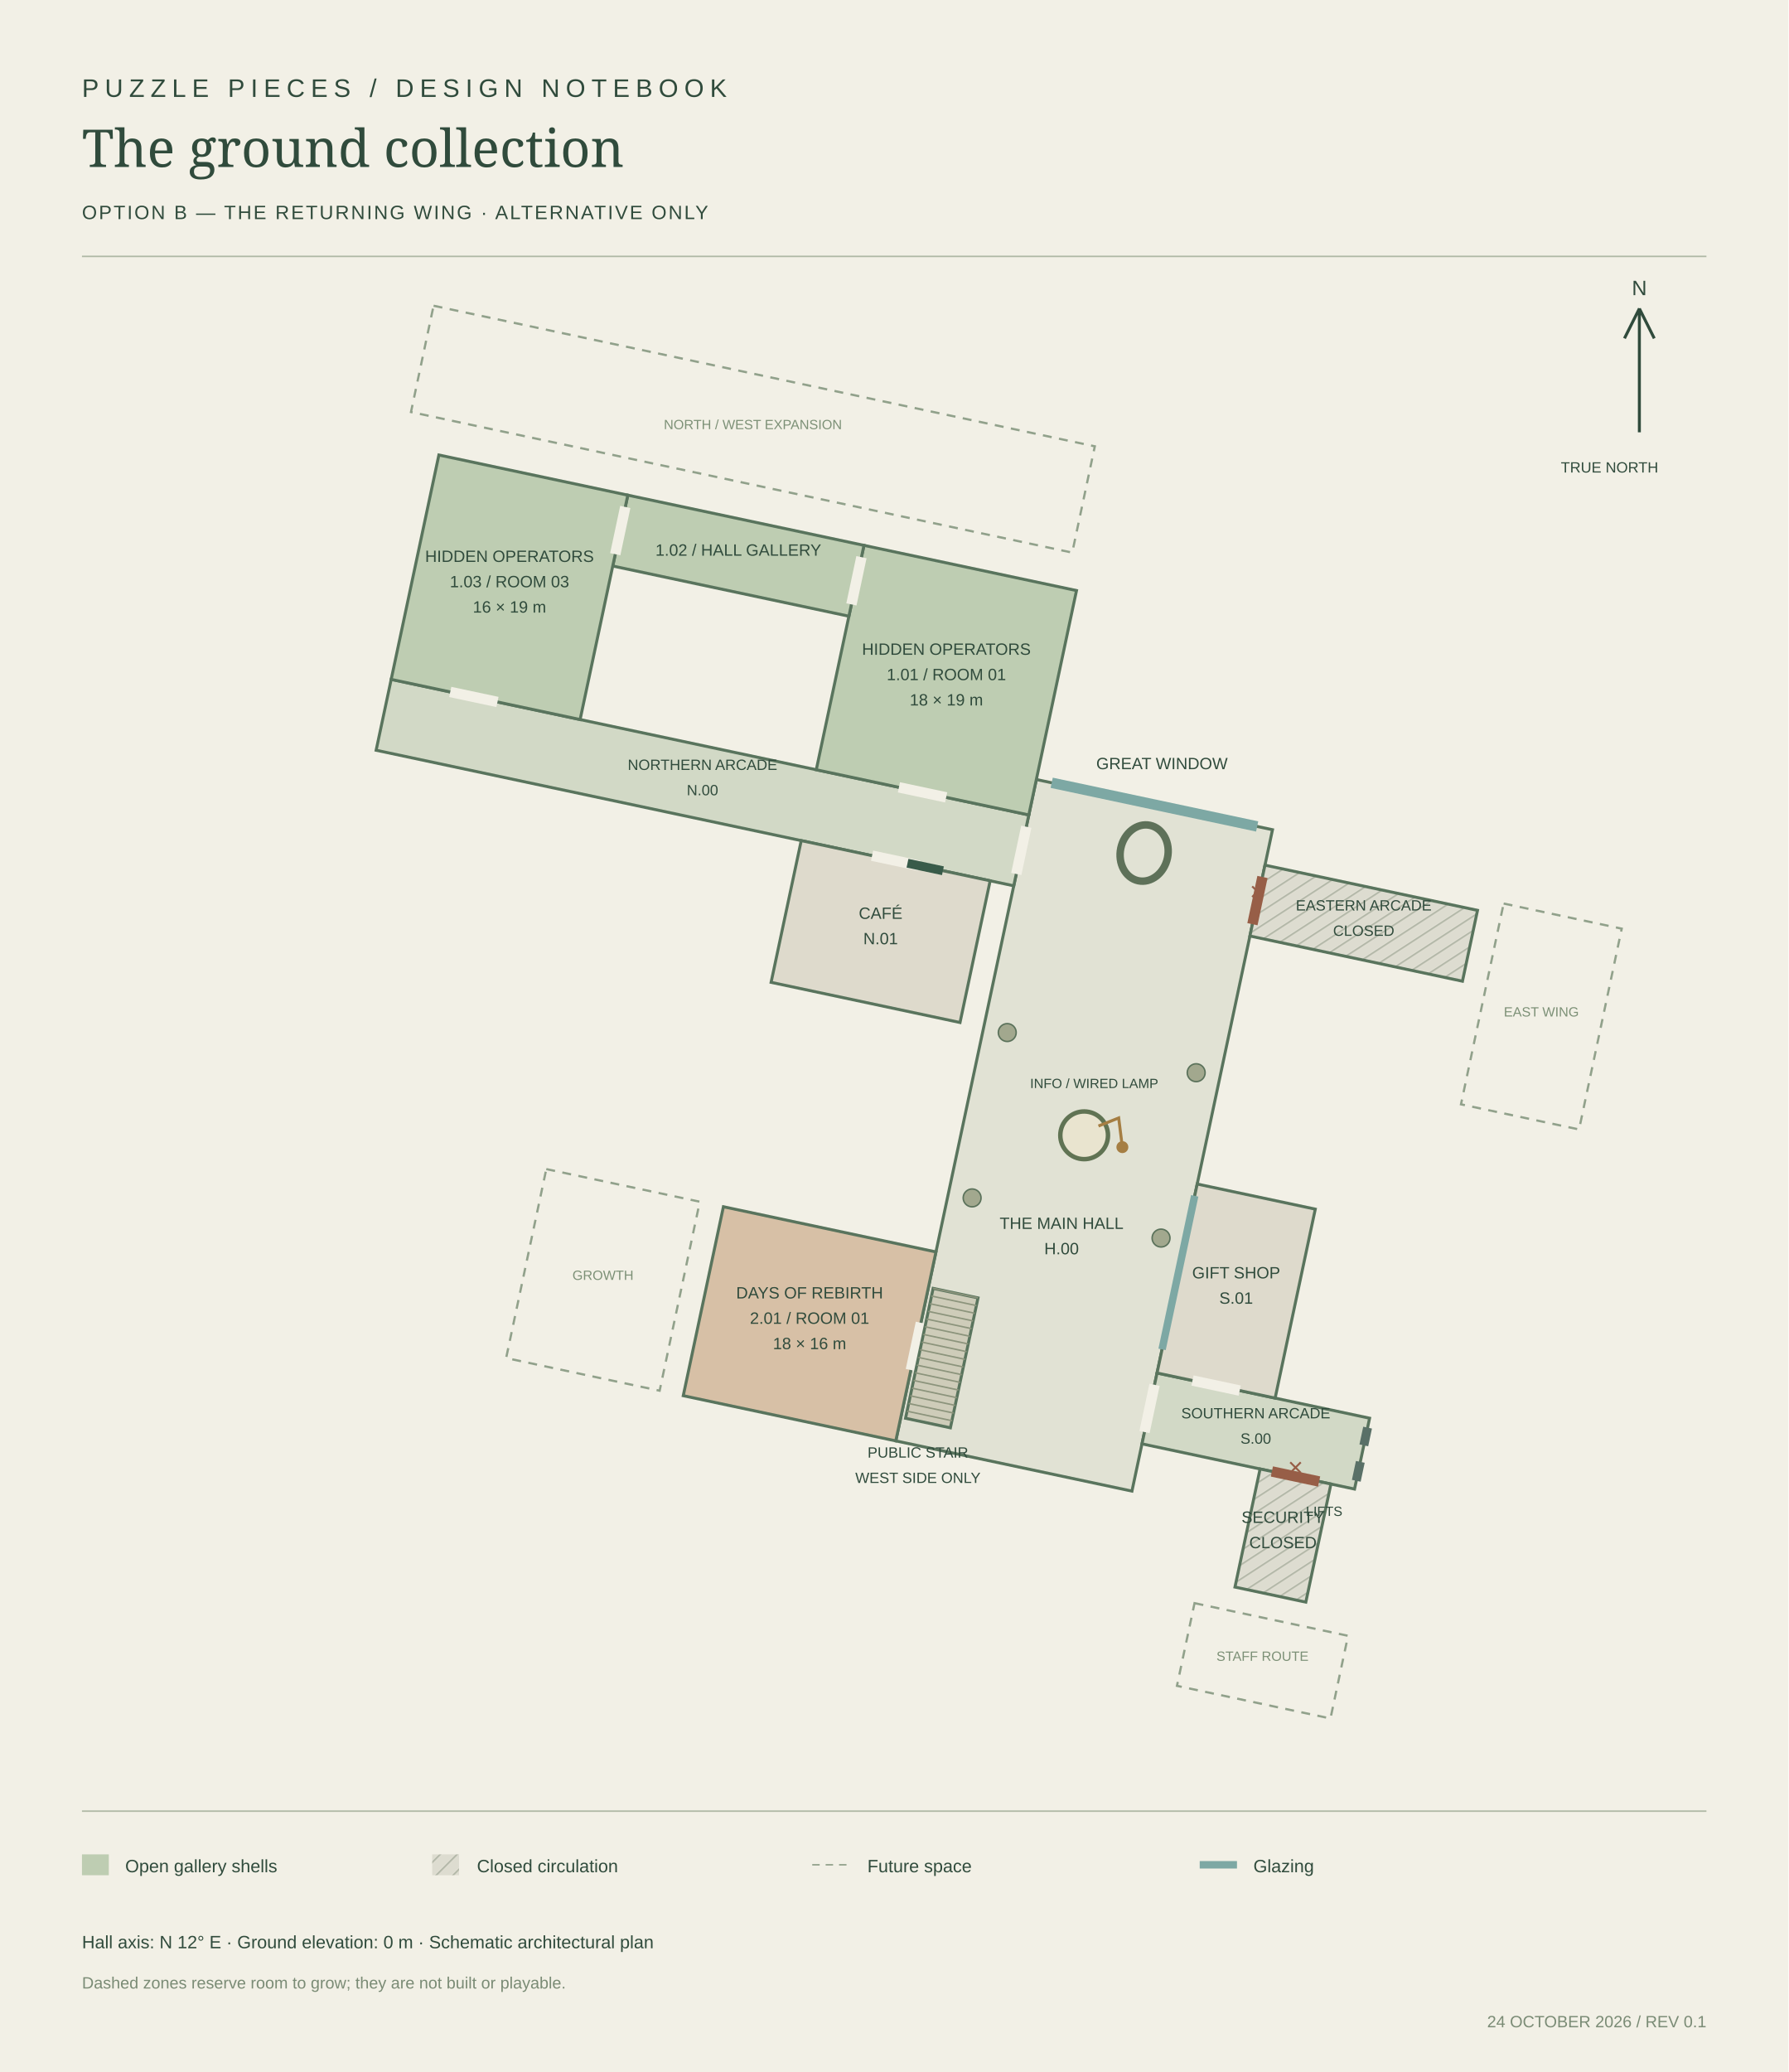
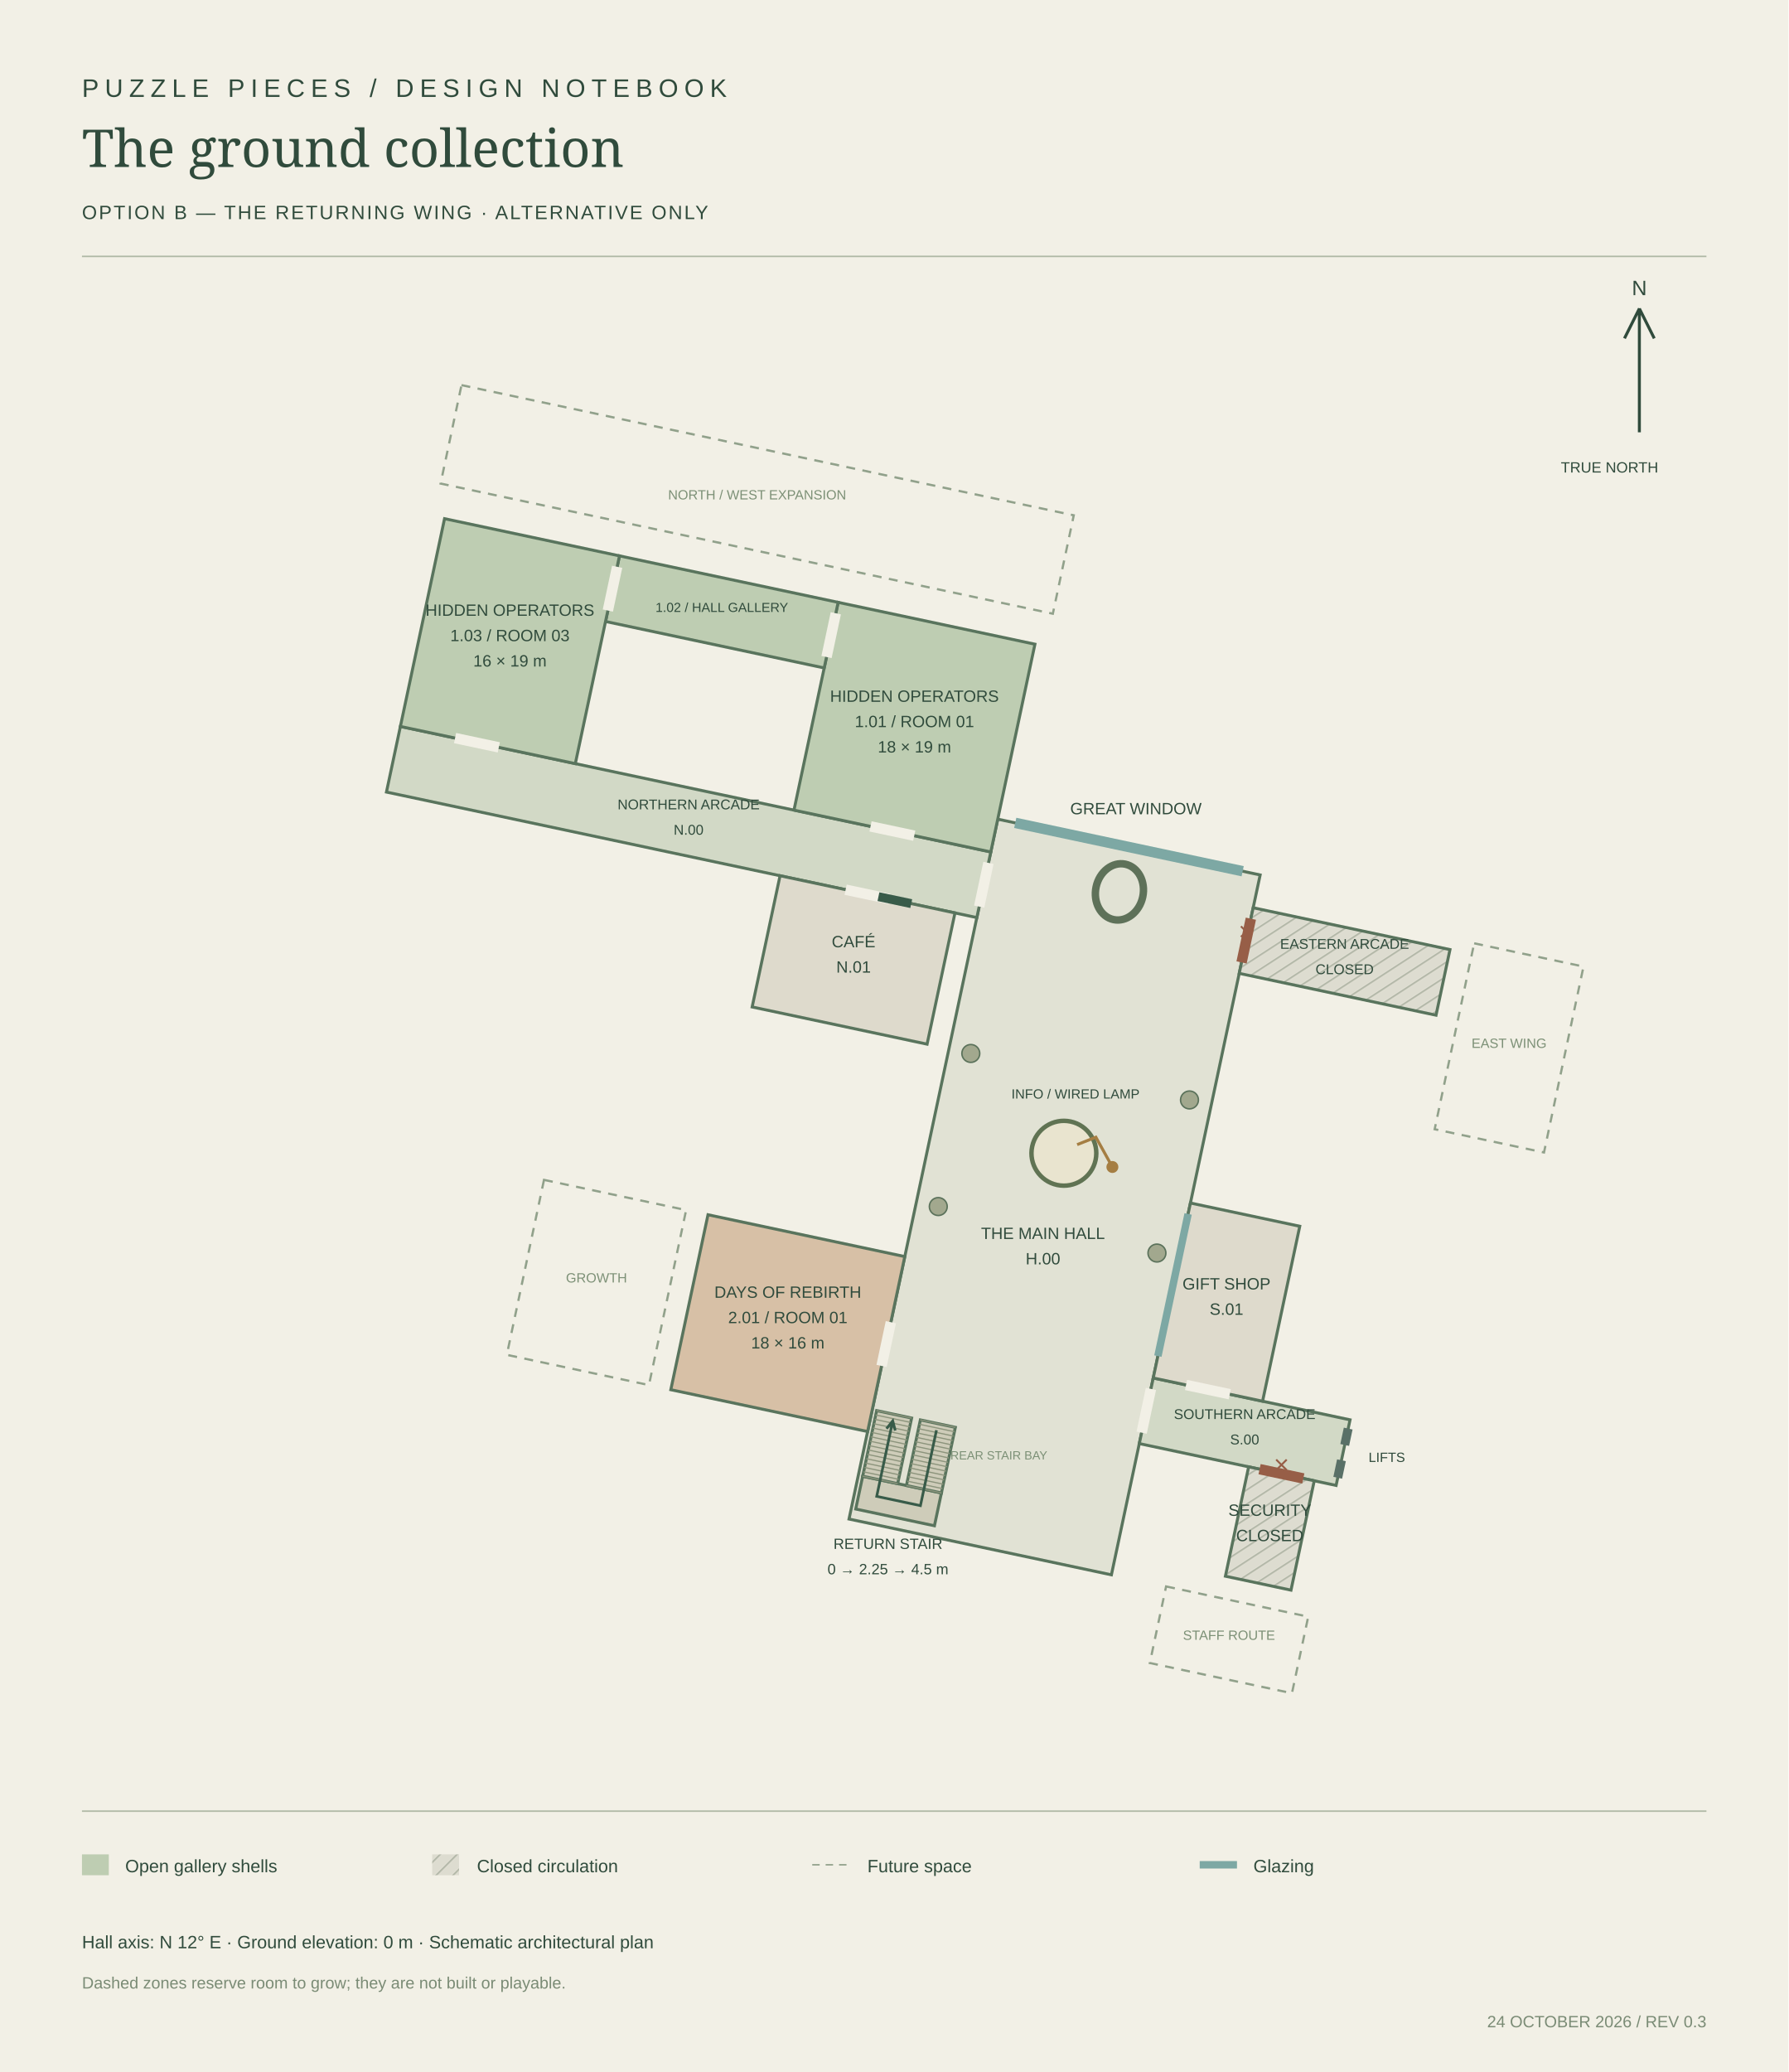
<svg xmlns="http://www.w3.org/2000/svg" width="1200" height="1390" viewBox="0 0 1200 1390">
  <defs>
    <pattern id="hatch" width="8" height="8" patternUnits="userSpaceOnUse" patternTransform="rotate(45)">
      <rect width="8" height="8" fill="#dddcd0" />
      <path d="M0 0V8" stroke="#b2b7a8" stroke-width="2" />
    </pattern>
  </defs>
  <rect width="1200" height="1390" fill="#f2f0e6" />
  <g font-family="Arial,sans-serif" fill="#304b3c">
    <text x="55" y="65" font-size="17" letter-spacing="4">PUZZLE PIECES / DESIGN NOTEBOOK</text>
    <text x="55" y="112" font-family="Georgia,serif" font-size="35">The ground collection</text>
    <text x="55" y="147" font-size="13" letter-spacing="1.2">OPTION B — THE RETURNING WING · ALTERNATIVE ONLY</text>
    <path d="M55 172H1145" stroke="#aeb8a4" />
    <path d="M1100 290V207l-10 20m10-20 10 20" stroke="#304b3c" stroke-width="2" fill="none" />
    <text x="1100" y="198" text-anchor="middle" font-size="14">N</text>
    <text x="1080" y="317" text-anchor="middle" font-size="10">TRUE NORTH</text>
    <g transform="rotate(12 600 660)">
-       <rect x="203.1" y="279.3" width="453.6" height="72.9" fill="none" stroke="#91a18b" stroke-width="1.5" stroke-dasharray="6 5" />
-       <g transform="rotate(-12 429.9 315.75)" fill="#7c9076" font-size="9" text-anchor="middle">
-         <text x="429.9" y="315.75">NORTH / WEST EXPANSION</text>
+       <rect x="232.5" y="327.5" width="420" height="67.5" fill="none" stroke="#91a18b" stroke-width="1.5" stroke-dasharray="6 5" />
+       <g transform="rotate(-12 442.5 361.25)" fill="#7c9076" font-size="9" text-anchor="middle">
+         <text x="442.5" y="361.25">NORTH / WEST EXPANSION</text>
      </g>
-       <rect x="397.5" y="830.1" width="105.3" height="129.6" fill="none" stroke="#91a18b" stroke-width="1.5" stroke-dasharray="6 5" />
-       <g transform="rotate(-12 450.15 894.9)" fill="#7c9076" font-size="9" text-anchor="middle">
-         <text x="450.15" y="894.9">GROWTH</text>
+       <rect x="397.5" y="837.5" width="97.5" height="120" fill="none" stroke="#91a18b" stroke-width="1.5" stroke-dasharray="6 5" />
+       <g transform="rotate(-12 446.25 897.5)" fill="#7c9076" font-size="9" text-anchor="middle">
+         <text x="446.25" y="897.5">GROWTH</text>
      </g>
-       <rect x="988.8" y="522.3" width="81" height="137.7" fill="none" stroke="#91a18b" stroke-width="1.5" stroke-dasharray="6 5" />
-       <g transform="rotate(-12 1029.3 591.15)" fill="#7c9076" font-size="9" text-anchor="middle">
-         <text x="1029.3" y="591.15">EAST WING</text>
+       <rect x="975" y="552.5" width="75" height="127.5" fill="none" stroke="#91a18b" stroke-width="1.5" stroke-dasharray="6 5" />
+       <g transform="rotate(-12 1012.5 616.25)" fill="#7c9076" font-size="9" text-anchor="middle">
+         <text x="1012.5" y="616.25">EAST WING</text>
      </g>
-       <rect x="883.5" y="1024.5" width="105.3" height="56.7" fill="none" stroke="#91a18b" stroke-width="1.5" stroke-dasharray="6 5" />
-       <g transform="rotate(-12 936.15 1052.85)" fill="#7c9076" font-size="9" text-anchor="middle">
-         <text x="936.15" y="1052.85">STAFF ROUTE</text>
+       <rect x="862.5" y="1017.5" width="97.5" height="52.5" fill="none" stroke="#91a18b" stroke-width="1.5" stroke-dasharray="6 5" />
+       <g transform="rotate(-12 911.25 1043.75)" fill="#7c9076" font-size="9" text-anchor="middle">
+         <text x="911.25" y="1043.75">STAFF ROUTE</text>
      </g>
-       <rect x="664.8" y="506.1" width="162" height="453.6" fill="#e1e2d4" stroke="#59745d" stroke-width="2" />
-       <g transform="rotate(-12 745.8 805.8)" fill="#304b3c" font-size="11" text-anchor="middle">
-         <text x="745.8" y="797.3">THE MAIN HALL</text>
-         <text x="745.8" y="814.3">H.00</text>
+       <rect x="645" y="537.5" width="180" height="480" fill="#e1e2d4" stroke="#59745d" stroke-width="2" />
+       <g transform="rotate(-12 735 815)" fill="#304b3c" font-size="11" text-anchor="middle">
+         <text x="735" y="806.5">THE MAIN HALL</text>
+         <text x="735" y="823.5">H.00</text>
      </g>
-       <rect x="227.4" y="530.4" width="437.4" height="48.6" fill="#d2d9c6" stroke="#59745d" stroke-width="2" />
-       <g transform="rotate(-12 446.1 554.7)" fill="#304b3c" font-size="10" text-anchor="middle">
-         <text x="446.1" y="546.2">NORTHERN ARCADE</text>
-         <text x="446.1" y="563.2">N.00</text>
+       <rect x="240" y="560" width="405" height="45" fill="#d2d9c6" stroke="#59745d" stroke-width="2" />
+       <g transform="rotate(-12 442.5 582.5)" fill="#304b3c" font-size="9.5" text-anchor="middle">
+         <text x="442.5" y="574">NORTHERN ARCADE</text>
+         <text x="442.5" y="591">N.00</text>
      </g>
-       <rect x="826.8" y="530.4" width="145.8" height="48.6" fill="url(#hatch)" stroke="#59745d" stroke-width="2" />
-       <g transform="rotate(-12 899.7 554.7)" fill="#304b3c" font-size="10" text-anchor="middle">
-         <text x="899.7" y="546.2">EASTERN ARCADE</text>
-         <text x="899.7" y="563.2">CLOSED</text>
+       <rect x="825" y="560" width="135" height="45" fill="url(#hatch)" stroke="#59745d" stroke-width="2" />
+       <g transform="rotate(-12 892.5 582.5)" fill="#304b3c" font-size="9.5" text-anchor="middle">
+         <text x="892.5" y="574">EASTERN ARCADE</text>
+         <text x="892.5" y="591">CLOSED</text>
      </g>
-       <rect x="826.8" y="878.7" width="145.8" height="48.6" fill="#d2d9c6" stroke="#59745d" stroke-width="2" />
-       <g transform="rotate(-12 899.7 903)" fill="#304b3c" font-size="10" text-anchor="middle">
-         <text x="899.7" y="894.5">SOUTHERN ARCADE</text>
-         <text x="899.7" y="911.5">S.00</text>
+       <rect x="825" y="882.5" width="135" height="45" fill="#d2d9c6" stroke="#59745d" stroke-width="2" />
+       <g transform="rotate(-12 892.5 905)" fill="#304b3c" font-size="9.5" text-anchor="middle">
+         <text x="892.5" y="896.5">SOUTHERN ARCADE</text>
+         <text x="892.5" y="913.5">S.00</text>
      </g>
-       <rect x="519" y="579" width="129.6" height="97.2" fill="#dedacc" stroke="#59745d" stroke-width="2" />
-       <g transform="rotate(-12 583.8 627.6)" fill="#304b3c" font-size="11" text-anchor="middle">
-         <text x="583.8" y="619.1">CAFÉ</text>
-         <text x="583.8" y="636.1">N.01</text>
+       <rect x="510" y="605" width="120" height="90" fill="#dedacc" stroke="#59745d" stroke-width="2" />
+       <g transform="rotate(-12 570 650)" fill="#304b3c" font-size="11" text-anchor="middle">
+         <text x="570" y="641.5">CAFÉ</text>
+         <text x="570" y="658.5">N.01</text>
      </g>
-       <rect x="826.8" y="749.1" width="81" height="129.6" fill="#dedacc" stroke="#59745d" stroke-width="2" />
-       <g transform="rotate(-12 867.3 813.9)" fill="#304b3c" font-size="11" text-anchor="middle">
-         <text x="867.3" y="805.4">GIFT SHOP</text>
-         <text x="867.3" y="822.4">S.01</text>
+       <rect x="825" y="762.5" width="75" height="120" fill="#dedacc" stroke="#59745d" stroke-width="2" />
+       <g transform="rotate(-12 862.5 822.5)" fill="#304b3c" font-size="11" text-anchor="middle">
+         <text x="862.5" y="814">GIFT SHOP</text>
+         <text x="862.5" y="831">S.01</text>
      </g>
-       <rect x="907.8" y="927.3" width="48.6" height="81" fill="url(#hatch)" stroke="#59745d" stroke-width="2" />
-       <g transform="rotate(-12 932.1 967.8)" fill="#304b3c" font-size="11" text-anchor="middle">
-         <text x="932.1" y="959.3">SECURITY</text>
-         <text x="932.1" y="976.3">CLOSED</text>
+       <rect x="900" y="927.5" width="45" height="75" fill="url(#hatch)" stroke="#59745d" stroke-width="2" />
+       <g transform="rotate(-12 922.5 965)" fill="#304b3c" font-size="11" text-anchor="middle">
+         <text x="922.5" y="956.5">SECURITY</text>
+         <text x="922.5" y="973.5">CLOSED</text>
      </g>
-       <rect x="519" y="376.5" width="145.8" height="153.9" fill="#becdb2" stroke="#59745d" stroke-width="2" />
-       <g transform="rotate(-12 591.9 453.45)" fill="#304b3c" font-size="11" text-anchor="middle">
-         <text x="591.9" y="436.45">HIDDEN OPERATORS</text>
-         <text x="591.9" y="453.45">1.01 / ROOM 01</text>
-         <text x="591.9" y="470.45">18 × 19 m</text>
+       <rect x="510" y="417.5" width="135" height="142.5" fill="#becdb2" stroke="#59745d" stroke-width="2" />
+       <g transform="rotate(-12 577.5 488.75)" fill="#304b3c" font-size="11" text-anchor="middle">
+         <text x="577.5" y="471.75">HIDDEN OPERATORS</text>
+         <text x="577.5" y="488.75">1.01 / ROOM 01</text>
+         <text x="577.5" y="505.75">18 × 19 m</text>
      </g>
-       <rect x="357" y="376.5" width="162" height="48.6" fill="#becdb2" stroke="#59745d" stroke-width="2" />
-       <g transform="rotate(-12 438 400.8)" fill="#304b3c" font-size="11" text-anchor="middle">
-         <text x="438" y="400.8">1.02 / HALL GALLERY</text>
+       <rect x="360" y="417.5" width="150" height="45" fill="#becdb2" stroke="#59745d" stroke-width="2" />
+       <g transform="rotate(-12 435 440)" fill="#304b3c" font-size="8.8" text-anchor="middle">
+         <text x="435" y="440">1.02 / HALL GALLERY</text>
      </g>
-       <rect x="227.4" y="376.5" width="129.6" height="153.9" fill="#becdb2" stroke="#59745d" stroke-width="2" />
-       <g transform="rotate(-12 292.2 453.45)" fill="#304b3c" font-size="11" text-anchor="middle">
-         <text x="292.2" y="436.45">HIDDEN OPERATORS</text>
-         <text x="292.2" y="453.45">1.03 / ROOM 03</text>
-         <text x="292.2" y="470.45">16 × 19 m</text>
+       <rect x="240" y="417.5" width="120" height="142.5" fill="#becdb2" stroke="#59745d" stroke-width="2" />
+       <g transform="rotate(-12 300 488.75)" fill="#304b3c" font-size="11" text-anchor="middle">
+         <text x="300" y="471.75">HIDDEN OPERATORS</text>
+         <text x="300" y="488.75">1.03 / ROOM 03</text>
+         <text x="300" y="505.75">16 × 19 m</text>
      </g>
-       <rect x="519" y="830.1" width="145.8" height="129.6" fill="#d7c0a6" stroke="#59745d" stroke-width="2" />
-       <g transform="rotate(-12 591.9 894.9)" fill="#304b3c" font-size="11" text-anchor="middle">
-         <text x="591.9" y="877.9">DAYS OF REBIRTH</text>
-         <text x="591.9" y="894.9">2.01 / ROOM 01</text>
-         <text x="591.9" y="911.9">18 × 16 m</text>
+       <rect x="510" y="837.5" width="135" height="120" fill="#d7c0a6" stroke="#59745d" stroke-width="2" />
+       <g transform="rotate(-12 577.5 897.5)" fill="#304b3c" font-size="11" text-anchor="middle">
+         <text x="577.5" y="880.5">DAYS OF REBIRTH</text>
+         <text x="577.5" y="897.5">2.01 / ROOM 01</text>
+         <text x="577.5" y="914.5">18 × 16 m</text>
      </g>
-       <path d="M664.8 538.5L664.8 570.9" stroke="#f2f0e6" stroke-width="7" />
-       <path d="M826.8 538.5L826.8 570.9" stroke="#975e47" stroke-width="7" />
-       <g transform="rotate(-12 826.8 554.7)" fill="#975e47" font-size="18" text-anchor="middle">
-         <text x="826.8" y="554.7">×</text>
+       <path d="M645 567.5L645 597.5" stroke="#f2f0e6" stroke-width="7" />
+       <path d="M825 567.5L825 597.5" stroke="#975e47" stroke-width="7" />
+       <g transform="rotate(-12 825 582.5)" fill="#975e47" font-size="18" text-anchor="middle">
+         <text x="825" y="582.5">×</text>
      </g>
-       <path d="M826.8 886.8L826.8 919.2" stroke="#f2f0e6" stroke-width="7" />
-       <path d="M664.8 878.7L664.8 911.1" stroke="#f2f0e6" stroke-width="7" />
-       <path d="M851.1 878.7L883.5 878.7" stroke="#f2f0e6" stroke-width="7" />
-       <path d="M915.9 927.3L948.3 927.3" stroke="#975e47" stroke-width="7" />
-       <g transform="rotate(-12 932.1 927.3)" fill="#975e47" font-size="18" text-anchor="middle">
-         <text x="932.1" y="927.3">×</text>
+       <path d="M825 890L825 920" stroke="#f2f0e6" stroke-width="7" />
+       <path d="M645 882.5L645 912.5" stroke="#f2f0e6" stroke-width="7" />
+       <path d="M847.5 882.5L877.5 882.5" stroke="#f2f0e6" stroke-width="7" />
+       <path d="M907.5 927.5L937.5 927.5" stroke="#975e47" stroke-width="7" />
+       <g transform="rotate(-12 922.5 927.5)" fill="#975e47" font-size="18" text-anchor="middle">
+         <text x="922.5" y="927.5">×</text>
      </g>
-       <path d="M575.7 530.4L608.1 530.4" stroke="#f2f0e6" stroke-width="7" />
-       <path d="M267.9 530.4L300.3 530.4" stroke="#f2f0e6" stroke-width="7" />
-       <path d="M567.6 579L600 579" stroke="#f2f0e6" stroke-width="7" />
-       <path d="M519 384.6L519 417" stroke="#f2f0e6" stroke-width="7" />
-       <path d="M357 384.6L357 417" stroke="#f2f0e6" stroke-width="7" />
-       <path d="M675.33 506.1H816.27" stroke="#7da8a4" stroke-width="7" />
-       <g transform="rotate(-12 745.8 481.8)" fill="#304b3c" font-size="11" text-anchor="middle">
-         <text x="745.8" y="481.8">GREAT WINDOW</text>
+       <path d="M562.5 560L592.5 560" stroke="#f2f0e6" stroke-width="7" />
+       <path d="M277.5 560L307.5 560" stroke="#f2f0e6" stroke-width="7" />
+       <path d="M555 605L585 605" stroke="#f2f0e6" stroke-width="7" />
+       <path d="M510 425L510 455" stroke="#f2f0e6" stroke-width="7" />
+       <path d="M360 425L360 455" stroke="#f2f0e6" stroke-width="7" />
+       <path d="M657 537.5H813" stroke="#7da8a4" stroke-width="7" />
+       <g transform="rotate(-12 735 515)" fill="#304b3c" font-size="11" text-anchor="middle">
+         <text x="735" y="515">GREAT WINDOW</text>
      </g>
-       <ellipse cx="745.8" cy="539.31" rx="16" ry="19" fill="none" stroke="#5e7159" stroke-width="5" />
-       <circle cx="745.8" cy="732.9" r="16" fill="#e9e4cf" stroke="#607353" stroke-width="3" />
-       <circle cx="772.53" cy="735.33" r="4" fill="#a57e43" />
-       <path d="M753.9 724.8L766.05 716.7L772.53 735.33" fill="none" stroke="#a57e43" stroke-width="2" />
-       <g transform="rotate(-12 745.8 700.5)" fill="#304b3c" font-size="9" text-anchor="middle">
-         <text x="745.8" y="700.5">INFO / WIRED LAMP</text>
+       <ellipse cx="735" cy="568.25" rx="16" ry="19" fill="none" stroke="#5e7159" stroke-width="5" />
+       <circle cx="735" cy="747.5" r="21.75" fill="#e9e4cf" stroke="#607353" stroke-width="3" />
+       <circle cx="768.75" cy="749.75" r="4" fill="#a57e43" />
+       <path d="M742.5 740L753.75 732.5L768.75 749.75" fill="none" stroke="#a57e43" stroke-width="2" />
+       <g transform="rotate(-12 735 710)" fill="#304b3c" font-size="9" text-anchor="middle">
+         <text x="735" y="710">INFO / WIRED LAMP</text>
      </g>
-       <circle cx="681" cy="676.2" r="6" fill="#a2a88e" stroke="#5b725b" />
-       <circle cx="681" cy="789.6" r="6" fill="#a2a88e" stroke="#5b725b" />
-       <circle cx="810.6" cy="676.2" r="6" fill="#a2a88e" stroke="#5b725b" />
-       <circle cx="810.6" cy="789.6" r="6" fill="#a2a88e" stroke="#5b725b" />
-       <path d="M826.8 757.2V862.5" stroke="#7da8a4" stroke-width="5" />
-       <g transform="rotate(-12 956.4 949.17)" fill="#304b3c" font-size="9" text-anchor="middle">
-         <text x="956.4" y="949.17">LIFTS</text>
+       <circle cx="660" cy="695" r="6" fill="#a2a88e" stroke="#5b725b" />
+       <circle cx="660" cy="800" r="6" fill="#a2a88e" stroke="#5b725b" />
+       <circle cx="810" cy="695" r="6" fill="#a2a88e" stroke="#5b725b" />
+       <circle cx="810" cy="800" r="6" fill="#a2a88e" stroke="#5b725b" />
+       <path d="M825 770V867.5" stroke="#7da8a4" stroke-width="5" />
+       <g transform="rotate(-12 990 905)" fill="#304b3c" font-size="9" text-anchor="middle">
+         <text x="990" y="905">LIFTS</text>
      </g>
-       <path d="M972.6 885.18V897.33M972.6 908.67V921.63" stroke="#597067" stroke-width="6" />
-       <path d="M591.9 579H616.2" stroke="#385b49" stroke-width="6" />
-       <rect x="668.04" y="854.4" width="30.78" height="89.1" fill="#ceccb9" stroke="#59745d" stroke-width="2" />
-       <path d="M668.04 854.4H698.82" stroke="#8c947c" />
-       <path d="M668.04 859.665H698.82" stroke="#8c947c" />
-       <path d="M668.04 864.93H698.82" stroke="#8c947c" />
-       <path d="M668.04 870.195H698.82" stroke="#8c947c" />
-       <path d="M668.04 875.46H698.82" stroke="#8c947c" />
-       <path d="M668.04 880.725H698.82" stroke="#8c947c" />
-       <path d="M668.04 885.99H698.82" stroke="#8c947c" />
-       <path d="M668.04 891.255H698.82" stroke="#8c947c" />
-       <path d="M668.04 896.52H698.82" stroke="#8c947c" />
-       <path d="M668.04 901.785H698.82" stroke="#8c947c" />
-       <path d="M668.04 907.05H698.82" stroke="#8c947c" />
-       <path d="M668.04 912.315H698.82" stroke="#8c947c" />
-       <path d="M668.04 917.58H698.82" stroke="#8c947c" />
-       <path d="M668.04 922.845H698.82" stroke="#8c947c" />
-       <path d="M668.04 928.11H698.82" stroke="#8c947c" />
-       <path d="M668.04 933.375H698.82" stroke="#8c947c" />
-       <path d="M668.04 938.64H698.82" stroke="#8c947c" />
-       <g transform="rotate(-12 683.43 975.9)" fill="#304b3c" font-size="10" text-anchor="middle">
-         <text x="683.43" y="967.4">PUBLIC STAIR</text>
-         <text x="683.43" y="984.4">WEST SIDE ONLY</text>
+       <path d="M960 888.5V899.75M960 910.25V922.25" stroke="#597067" stroke-width="6" />
+       <path d="M577.5 605H600" stroke="#385b49" stroke-width="6" />
+       <rect x="648" y="987.5" width="54" height="22.5" fill="#ceccb9" stroke="#59745d" stroke-width="2" />
+       <rect x="678" y="942.5" width="24" height="45" fill="#ceccb9" stroke="#59745d" stroke-width="2" />
+       <path d="M678 942.5H702" stroke="#8c947c" stroke-width=".8" />
+       <path d="M678 945.5H702" stroke="#8c947c" stroke-width=".8" />
+       <path d="M678 948.5H702" stroke="#8c947c" stroke-width=".8" />
+       <path d="M678 951.5H702" stroke="#8c947c" stroke-width=".8" />
+       <path d="M678 954.5H702" stroke="#8c947c" stroke-width=".8" />
+       <path d="M678 957.5H702" stroke="#8c947c" stroke-width=".8" />
+       <path d="M678 960.5H702" stroke="#8c947c" stroke-width=".8" />
+       <path d="M678 963.5H702" stroke="#8c947c" stroke-width=".8" />
+       <path d="M678 966.5H702" stroke="#8c947c" stroke-width=".8" />
+       <path d="M678 969.5H702" stroke="#8c947c" stroke-width=".8" />
+       <path d="M678 972.5H702" stroke="#8c947c" stroke-width=".8" />
+       <path d="M678 975.5H702" stroke="#8c947c" stroke-width=".8" />
+       <path d="M678 978.5H702" stroke="#8c947c" stroke-width=".8" />
+       <path d="M678 981.5H702" stroke="#8c947c" stroke-width=".8" />
+       <path d="M678 984.5H702" stroke="#8c947c" stroke-width=".8" />
+       <path d="M678 987.5H702" stroke="#8c947c" stroke-width=".8" />
+       <rect x="648" y="942.5" width="24" height="45" fill="#ceccb9" stroke="#59745d" stroke-width="2" />
+       <path d="M648 942.5H672" stroke="#8c947c" stroke-width=".8" />
+       <path d="M648 945.5H672" stroke="#8c947c" stroke-width=".8" />
+       <path d="M648 948.5H672" stroke="#8c947c" stroke-width=".8" />
+       <path d="M648 951.5H672" stroke="#8c947c" stroke-width=".8" />
+       <path d="M648 954.5H672" stroke="#8c947c" stroke-width=".8" />
+       <path d="M648 957.5H672" stroke="#8c947c" stroke-width=".8" />
+       <path d="M648 960.5H672" stroke="#8c947c" stroke-width=".8" />
+       <path d="M648 963.5H672" stroke="#8c947c" stroke-width=".8" />
+       <path d="M648 966.5H672" stroke="#8c947c" stroke-width=".8" />
+       <path d="M648 969.5H672" stroke="#8c947c" stroke-width=".8" />
+       <path d="M648 972.5H672" stroke="#8c947c" stroke-width=".8" />
+       <path d="M648 975.5H672" stroke="#8c947c" stroke-width=".8" />
+       <path d="M648 978.5H672" stroke="#8c947c" stroke-width=".8" />
+       <path d="M648 981.5H672" stroke="#8c947c" stroke-width=".8" />
+       <path d="M648 984.5H672" stroke="#8c947c" stroke-width=".8" />
+       <path d="M648 987.5H672" stroke="#8c947c" stroke-width=".8" />
+       <path d="M690 947V998.75H660V947m-3 6 3-6 3 6" fill="none" stroke="#385b49" stroke-width="1.8" />
+       <g transform="rotate(-12 676.5 1040)" fill="#304b3c" font-size="10" text-anchor="middle">
+         <text x="676.5" y="1031.5">RETURN STAIR</text>
+         <text x="676.5" y="1048.5">0 → 2.25 → 4.5 m</text>
+       </g>
+       <g transform="rotate(-12 735 957.5)" fill="#7c9076" font-size="8" text-anchor="middle">
+         <text x="735" y="957.5">REAR STAIR BAY</text>
      </g>
    </g>
    <path d="M55 1215H1145" stroke="#aeb8a4" />
    <g font-size="12">
      <rect x="55" y="1244" width="18" height="14" fill="#becdb2" />
      <text x="84" y="1256">Open gallery shells</text>
      <rect x="290" y="1244" width="18" height="14" fill="url(#hatch)" />
      <text x="320" y="1256">Closed circulation</text>
      <path d="M545 1251h25" stroke="#91a18b" stroke-dasharray="5 4" />
      <text x="582" y="1256">Future space</text>
      <path d="M805 1251h25" stroke="#7da8a4" stroke-width="5" />
      <text x="841" y="1256">Glazing</text>
    </g>
    <text x="55" y="1307" font-size="12">Hall axis: N 12° E · Ground elevation: 0 m · Schematic architectural plan</text>
    <text x="55" y="1334" font-size="11" fill="#7a8b75">Dashed zones reserve room to grow; they are not built or playable.</text>
-     <text x="1145" y="1360" text-anchor="end" font-size="11" fill="#7a8b75">24 OCTOBER 2026 / REV 0.1</text>
+     <text x="1145" y="1360" text-anchor="end" font-size="11" fill="#7a8b75">24 OCTOBER 2026 / REV 0.3</text>
  </g>
</svg>
